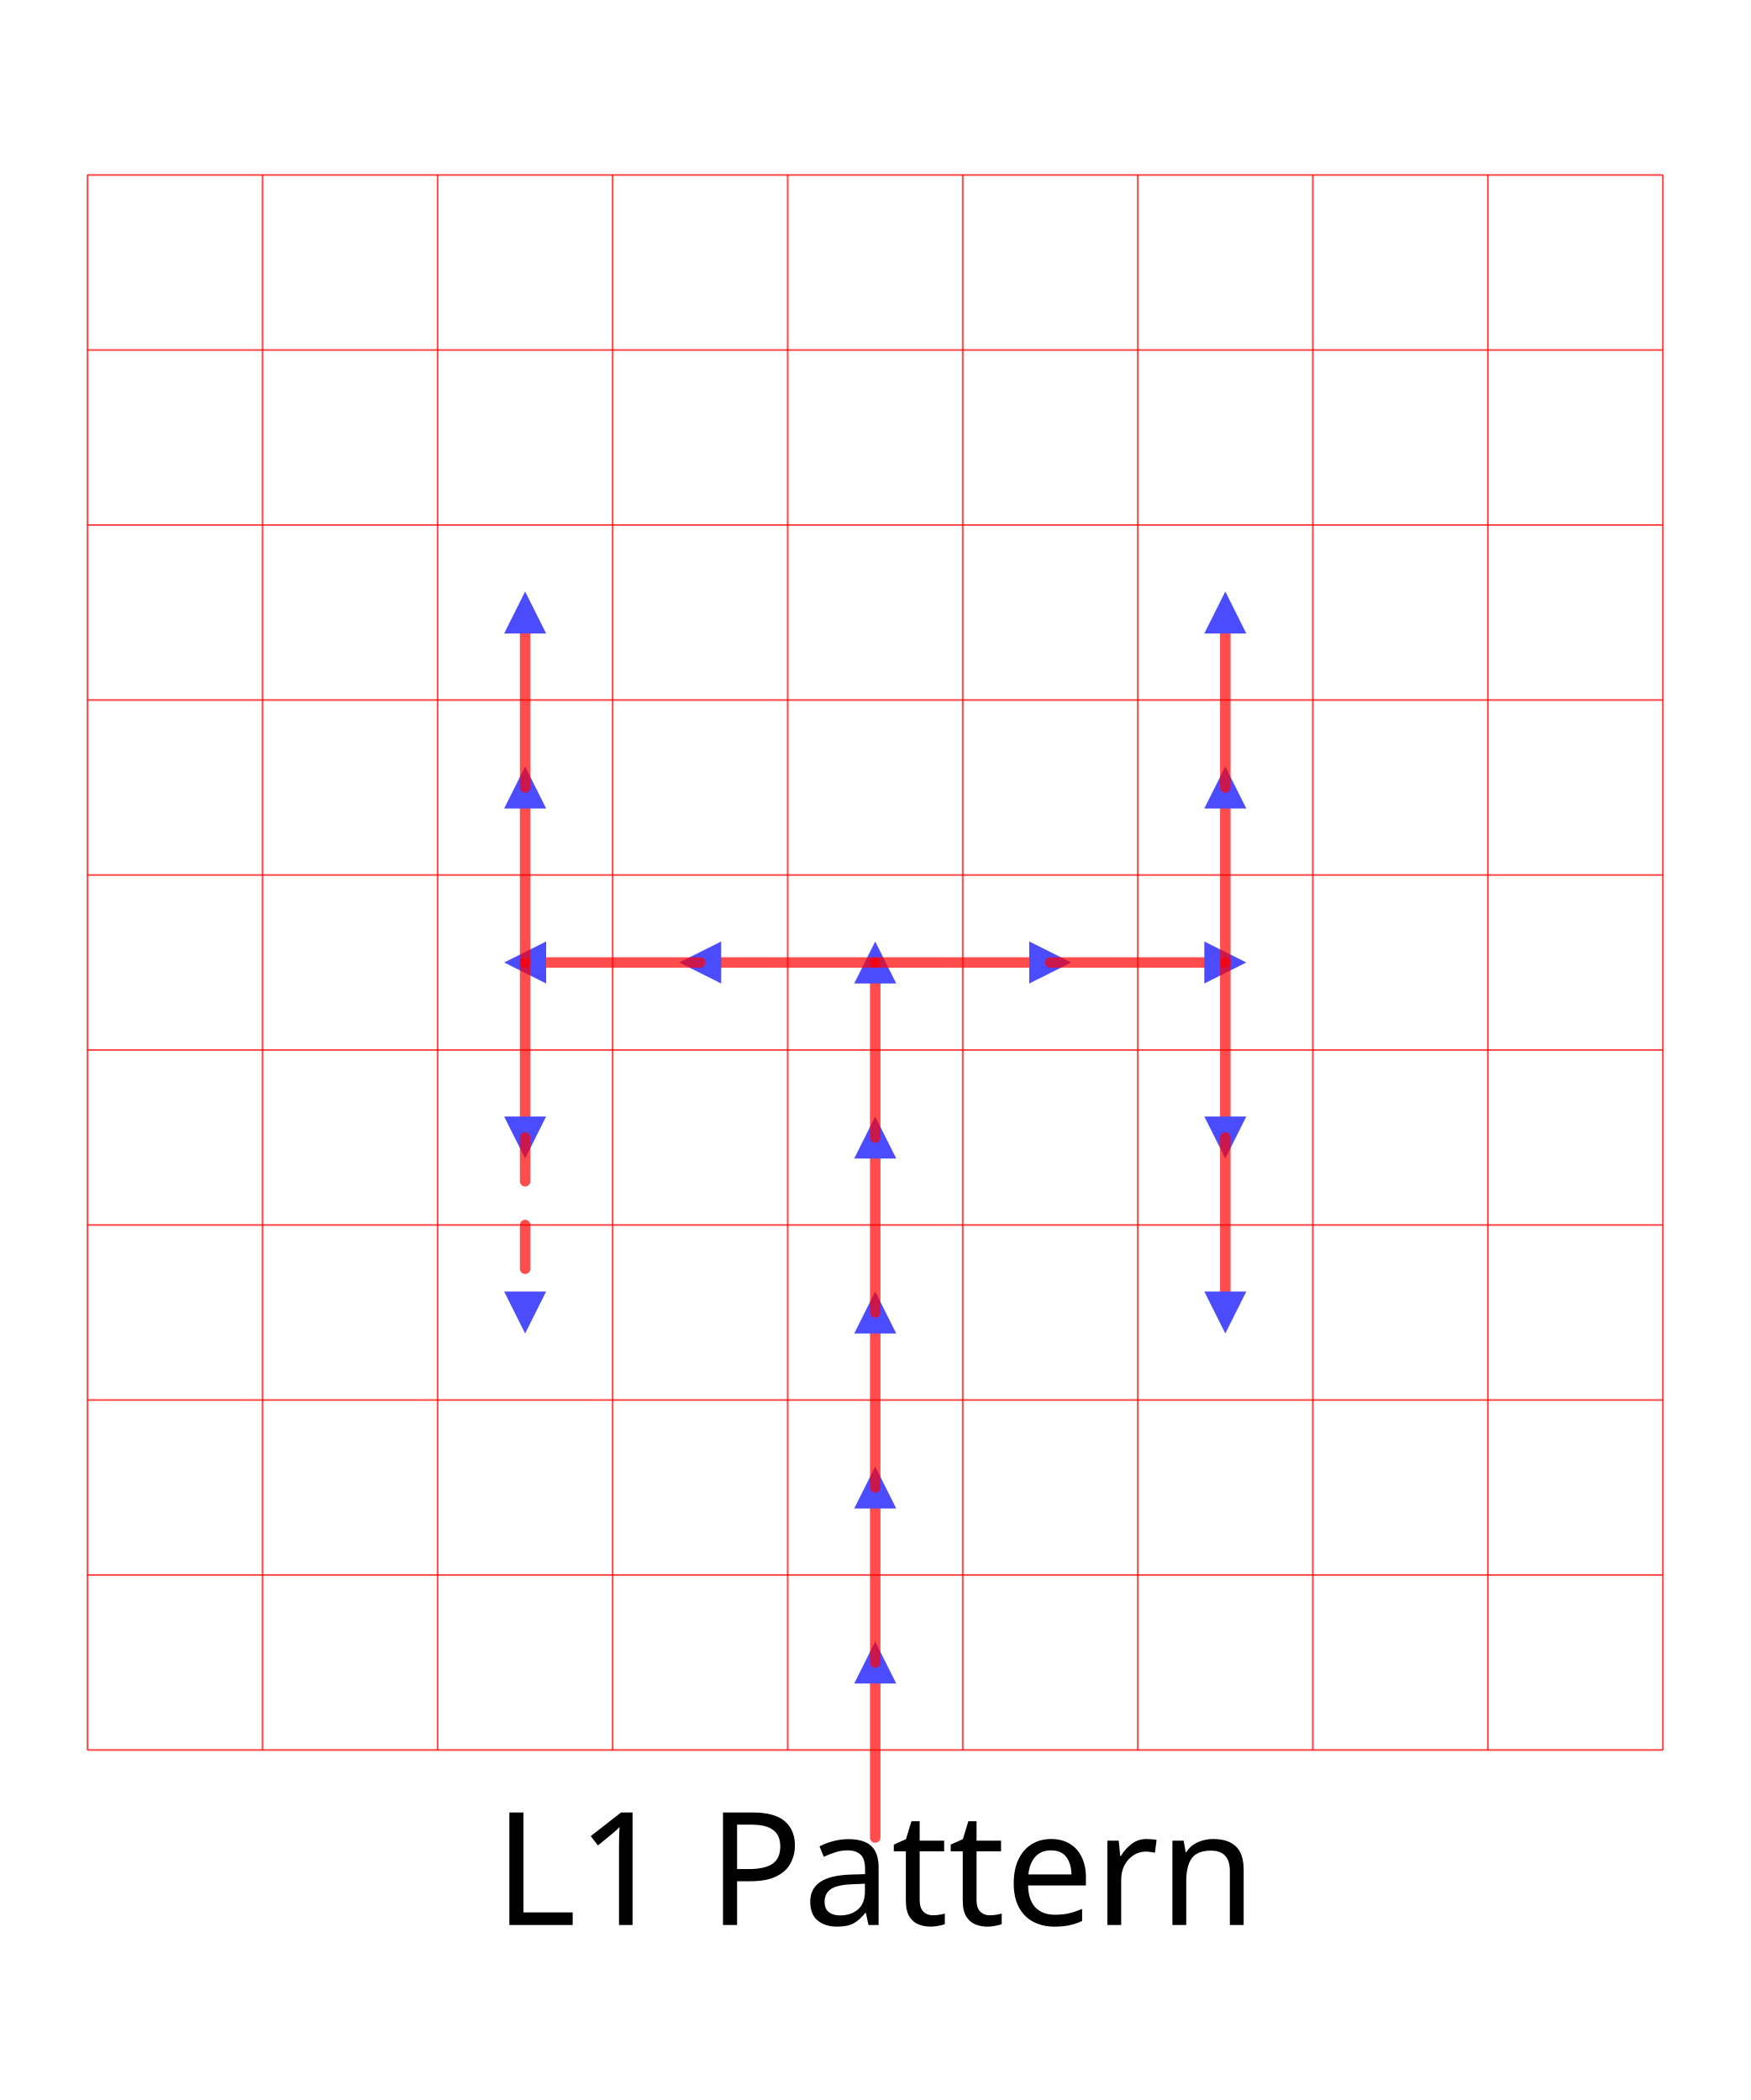
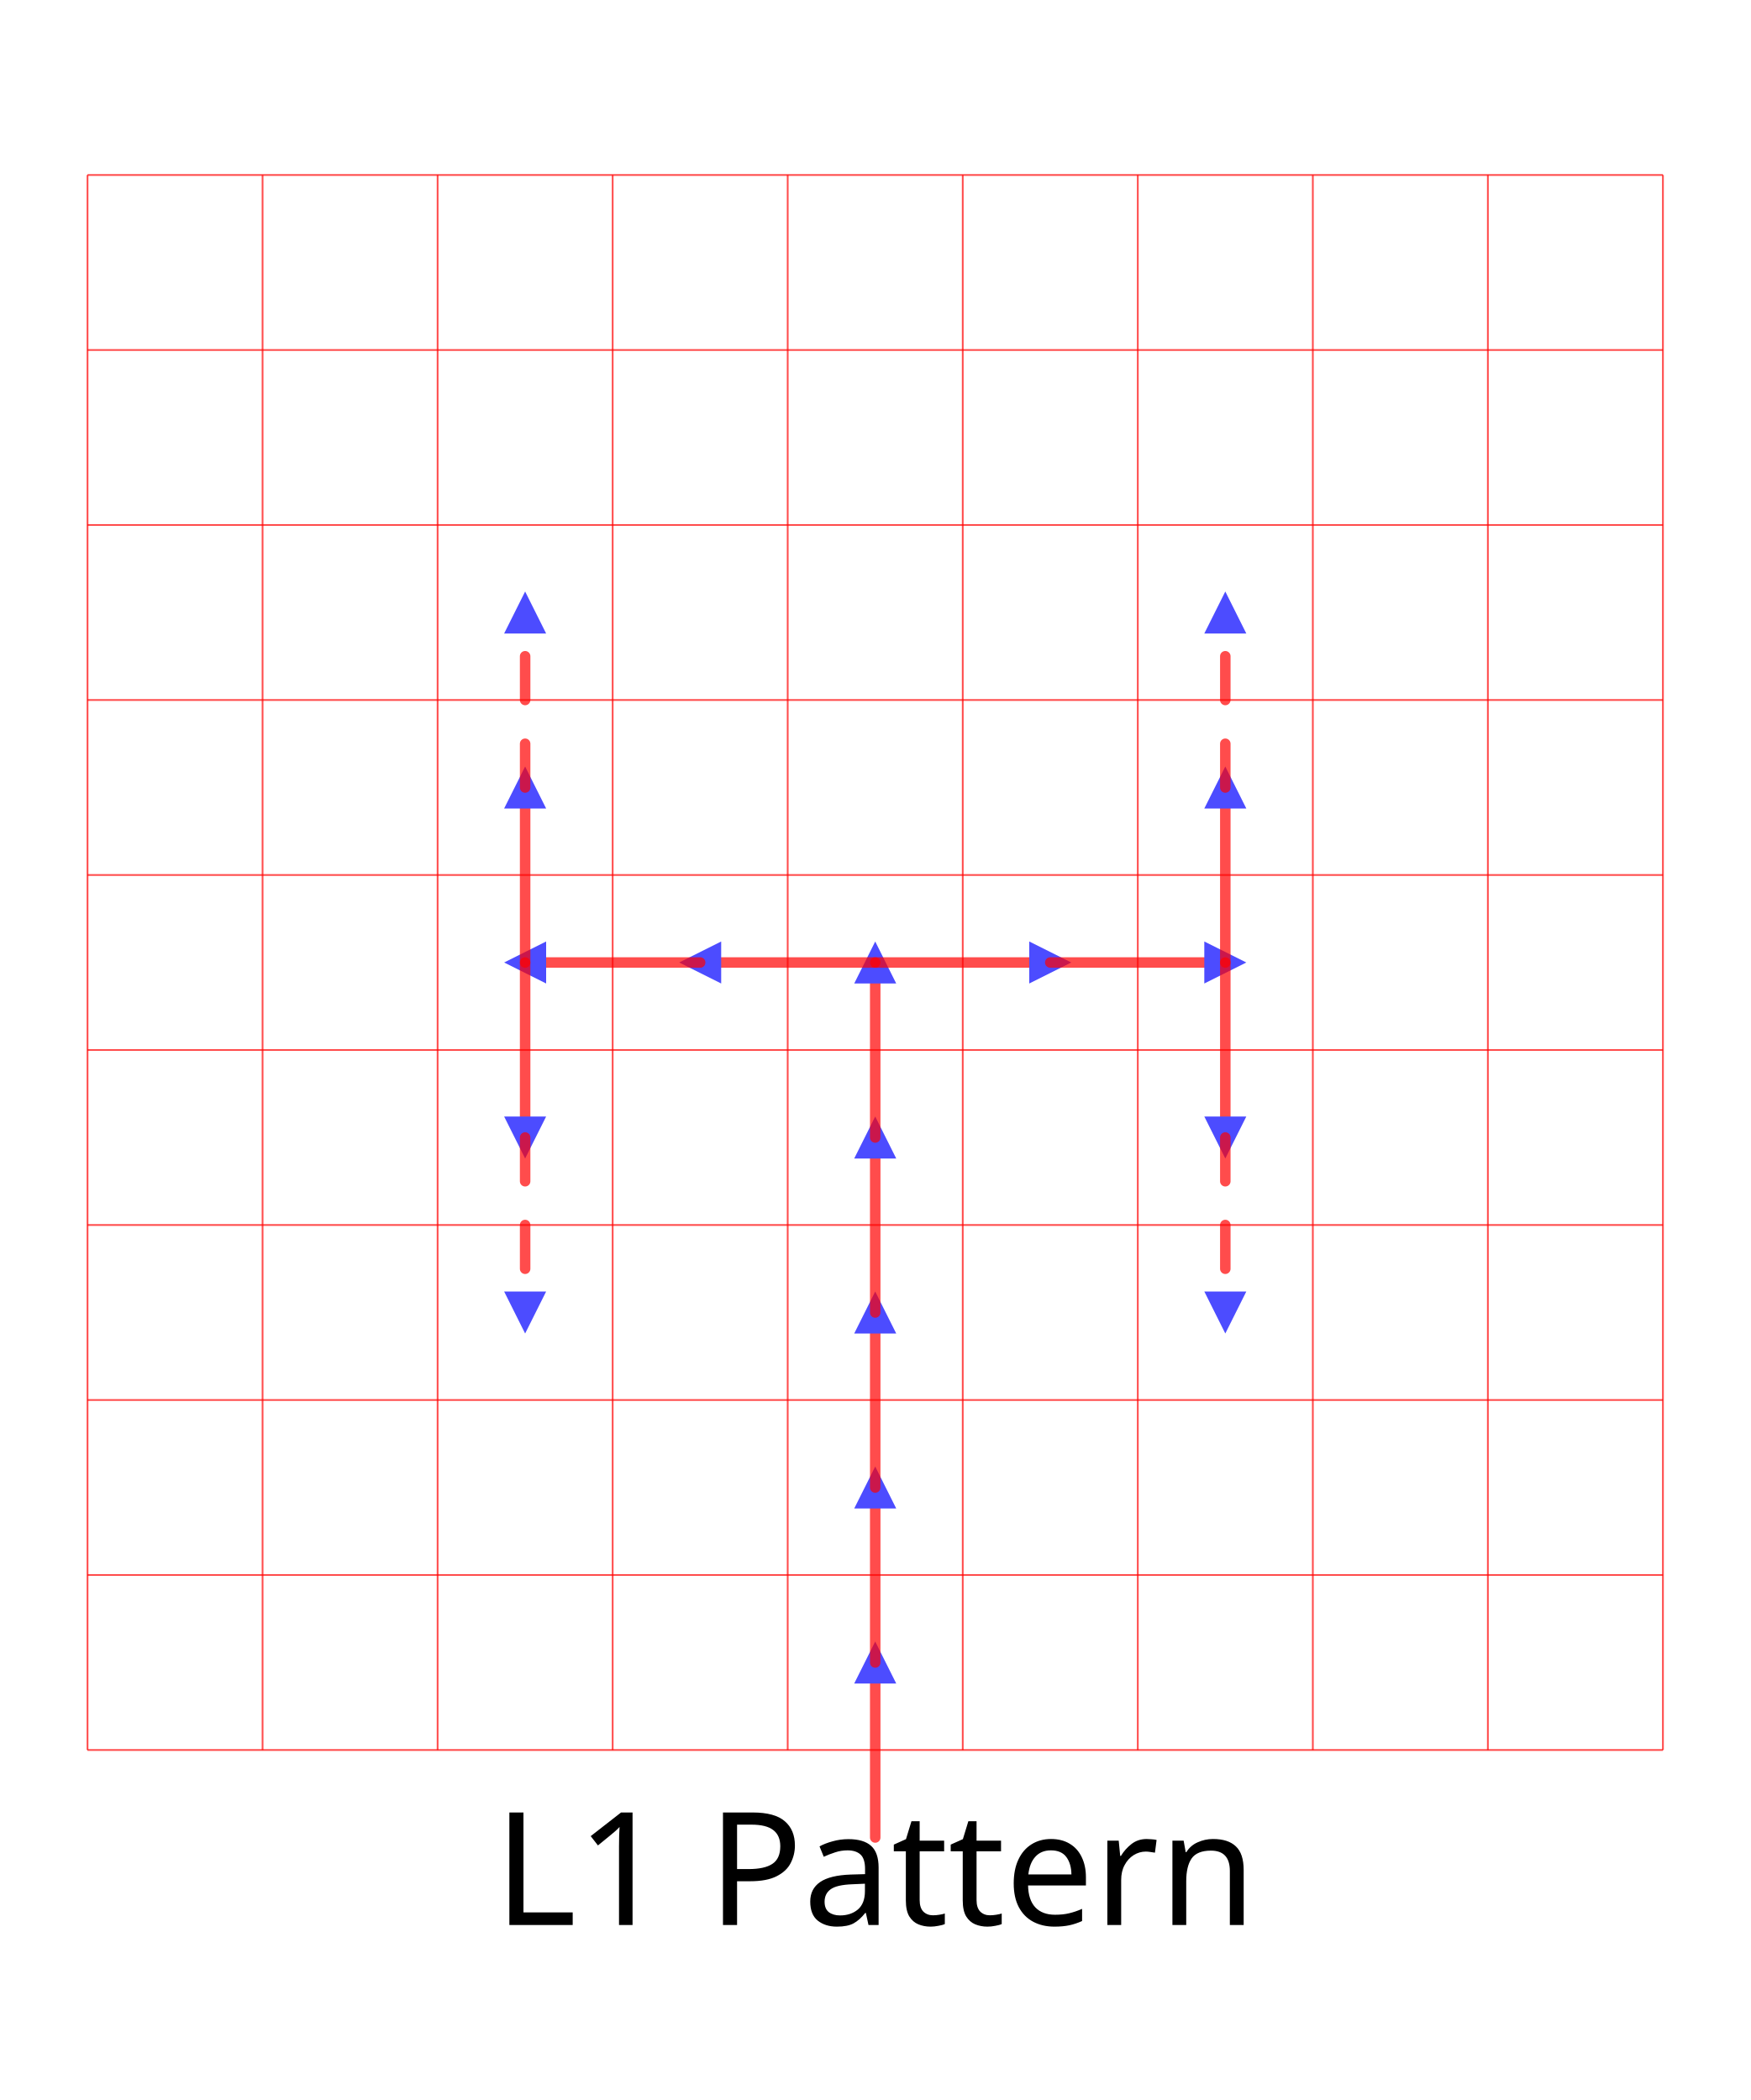
<svg xmlns="http://www.w3.org/2000/svg" baseProfile="full" height="240" version="1.1" viewBox="0,-210.0,200,240" width="200">
  <defs id="id22">
    <style type="text/css">
                text{font-family: Verdana;}
                svgg{background-color:grey;}
                .connection{stroke-linecap:round; opacity: 0.7; stroke-width:1.2;}
                span{text-anchor: "middle"; alignment_baseline: "middle"}
                .gridLabels{fill: grey;font-style: italic;font-weight: 900}
                .down{stroke-dasharray: 5;}
                .up{stroke-dasharray: 5;}
                .gridmarker{stroke:red; stroke-width:0.2; opacity: 0.7;}
                </style>
    <marker id="id21" markerHeight="10" markerUnits="strokeWidth" markerWidth="8" orient="auto" refX="30" refY="30" viewBox="0 0 120 120">
      <path d="M 0 0 L 60 30 L 0 60 z" fill="blue" />
    </marker>
  </defs>
  <g id="markers" transform="scale(1,-1)">
    <line class="gridmarker" x1="10.0" x2="10.0" y1="10.0" y2="190.0" />
    <line class="gridmarker" x1="30.0" x2="30.0" y1="10.0" y2="190.0" />
    <line class="gridmarker" x1="50.0" x2="50.0" y1="10.0" y2="190.0" />
    <line class="gridmarker" x1="70.0" x2="70.0" y1="10.0" y2="190.0" />
    <line class="gridmarker" x1="90.0" x2="90.0" y1="10.0" y2="190.0" />
    <line class="gridmarker" x1="110.0" x2="110.0" y1="10.0" y2="190.0" />
    <line class="gridmarker" x1="130.0" x2="130.0" y1="10.0" y2="190.0" />
    <line class="gridmarker" x1="150.0" x2="150.0" y1="10.0" y2="190.0" />
    <line class="gridmarker" x1="170.0" x2="170.0" y1="10.0" y2="190.0" />
    <line class="gridmarker" x1="190.0" x2="190.0" y1="10.0" y2="190.0" />
    <line class="gridmarker" x1="10.0" x2="190.0" y1="10.0" y2="10.0" />
    <line class="gridmarker" x1="10.0" x2="190.0" y1="30.0" y2="30.0" />
    <line class="gridmarker" x1="10.0" x2="190.0" y1="50.0" y2="50.0" />
    <line class="gridmarker" x1="10.0" x2="190.0" y1="70.0" y2="70.0" />
    <line class="gridmarker" x1="10.0" x2="190.0" y1="90.0" y2="90.0" />
    <line class="gridmarker" x1="10.0" x2="190.0" y1="110.0" y2="110.0" />
    <line class="gridmarker" x1="10.0" x2="190.0" y1="130.0" y2="130.0" />
    <line class="gridmarker" x1="10.0" x2="190.0" y1="150.0" y2="150.0" />
    <line class="gridmarker" x1="10.0" x2="190.0" y1="170.0" y2="170.0" />
    <line class="gridmarker" x1="10.0" x2="190.0" y1="190.0" y2="190.0" />
  </g>
  <g id="main" transform="scale(1,-1)">
    <line class="connection same" marker-end="url(#id21)" stroke="red" x1="100" x2="100" y1="0" y2="20" />
    <line class="connection same" marker-end="url(#id21)" stroke="red" x1="100" x2="100" y1="20" y2="40" />
    <line class="connection same" marker-end="url(#id21)" stroke="red" x1="100" x2="100" y1="40" y2="60" />
    <line class="connection same" marker-end="url(#id21)" stroke="red" x1="100" x2="100" y1="60" y2="80" />
    <line class="connection same" marker-end="url(#id21)" stroke="red" x1="100" x2="100" y1="80" y2="100" />
    <line class="connection same" marker-end="url(#id21)" stroke="red" x1="100" x2="120" y1="100" y2="100" />
    <line class="connection same" marker-end="url(#id21)" stroke="red" x1="120" x2="140" y1="100" y2="100" />
    <line class="connection same" marker-end="url(#id21)" stroke="red" x1="140" x2="140" y1="100" y2="120" />
-     <line class="connection same" marker-end="url(#id21)" stroke="red" x1="140" x2="140" y1="120" y2="140" />
+     <line class="connection down" marker-end="url(#id21)" stroke="red" x1="140" x2="140" y1="120" y2="140" />
    <line class="connection same" marker-end="url(#id21)" stroke="red" x1="140" x2="140" y1="100" y2="80" />
-     <line class="connection same" marker-end="url(#id21)" stroke="red" x1="140" x2="140" y1="80" y2="60" />
+     <line class="connection down" marker-end="url(#id21)" stroke="red" x1="140" x2="140" y1="80" y2="60" />
    <line class="connection same" marker-end="url(#id21)" stroke="red" x1="100" x2="80" y1="100" y2="100" />
    <line class="connection same" marker-end="url(#id21)" stroke="red" x1="80" x2="60" y1="100" y2="100" />
    <line class="connection same" marker-end="url(#id21)" stroke="red" x1="60" x2="60" y1="100" y2="120" />
-     <line class="connection same" marker-end="url(#id21)" stroke="red" x1="60" x2="60" y1="120" y2="140" />
+     <line class="connection down" marker-end="url(#id21)" stroke="red" x1="60" x2="60" y1="120" y2="140" />
    <line class="connection same" marker-end="url(#id21)" stroke="red" x1="60" x2="60" y1="100" y2="80" />
    <line class="connection down" marker-end="url(#id21)" stroke="red" x1="60" x2="60" y1="80" y2="60" />
    <g id="text">
      <text alignment-baseline="middle" class="moduleLabel" fill="black" font-size="18.0" text-anchor="middle" transform="scale(1,-1)" x="100.0" y="10.0">L1 Pattern</text>
    </g>
  </g>
</svg>
